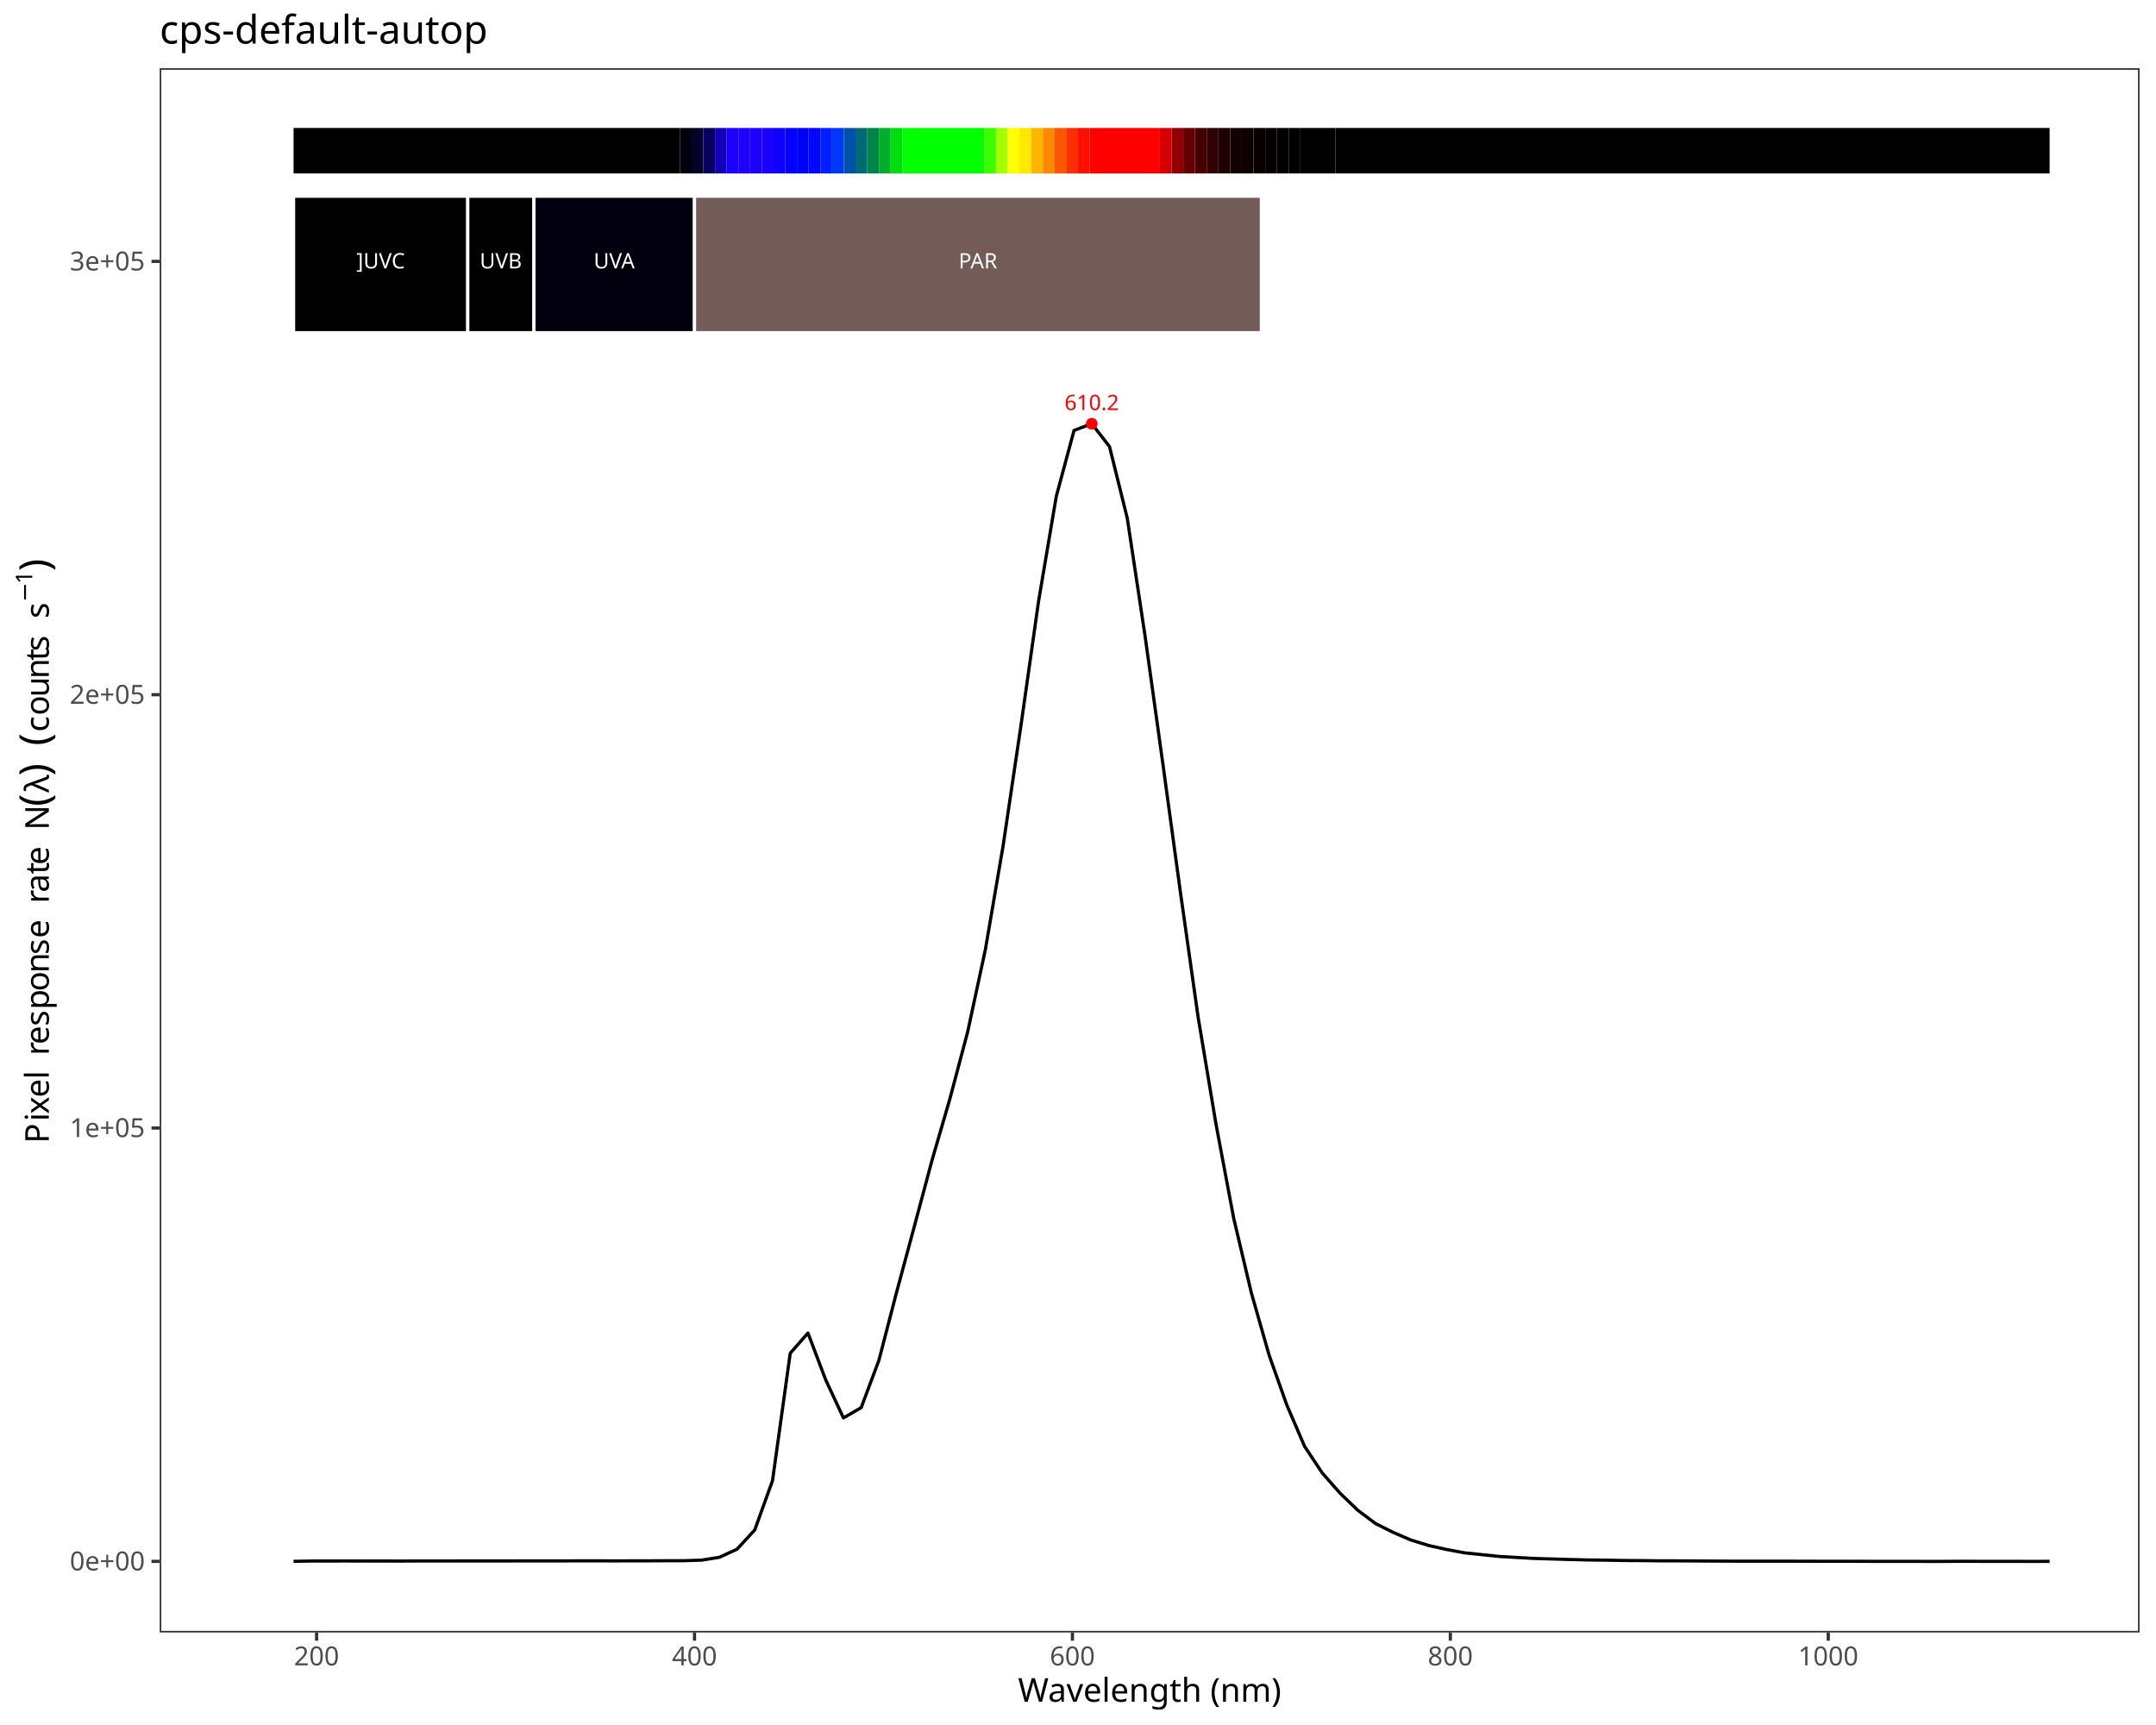
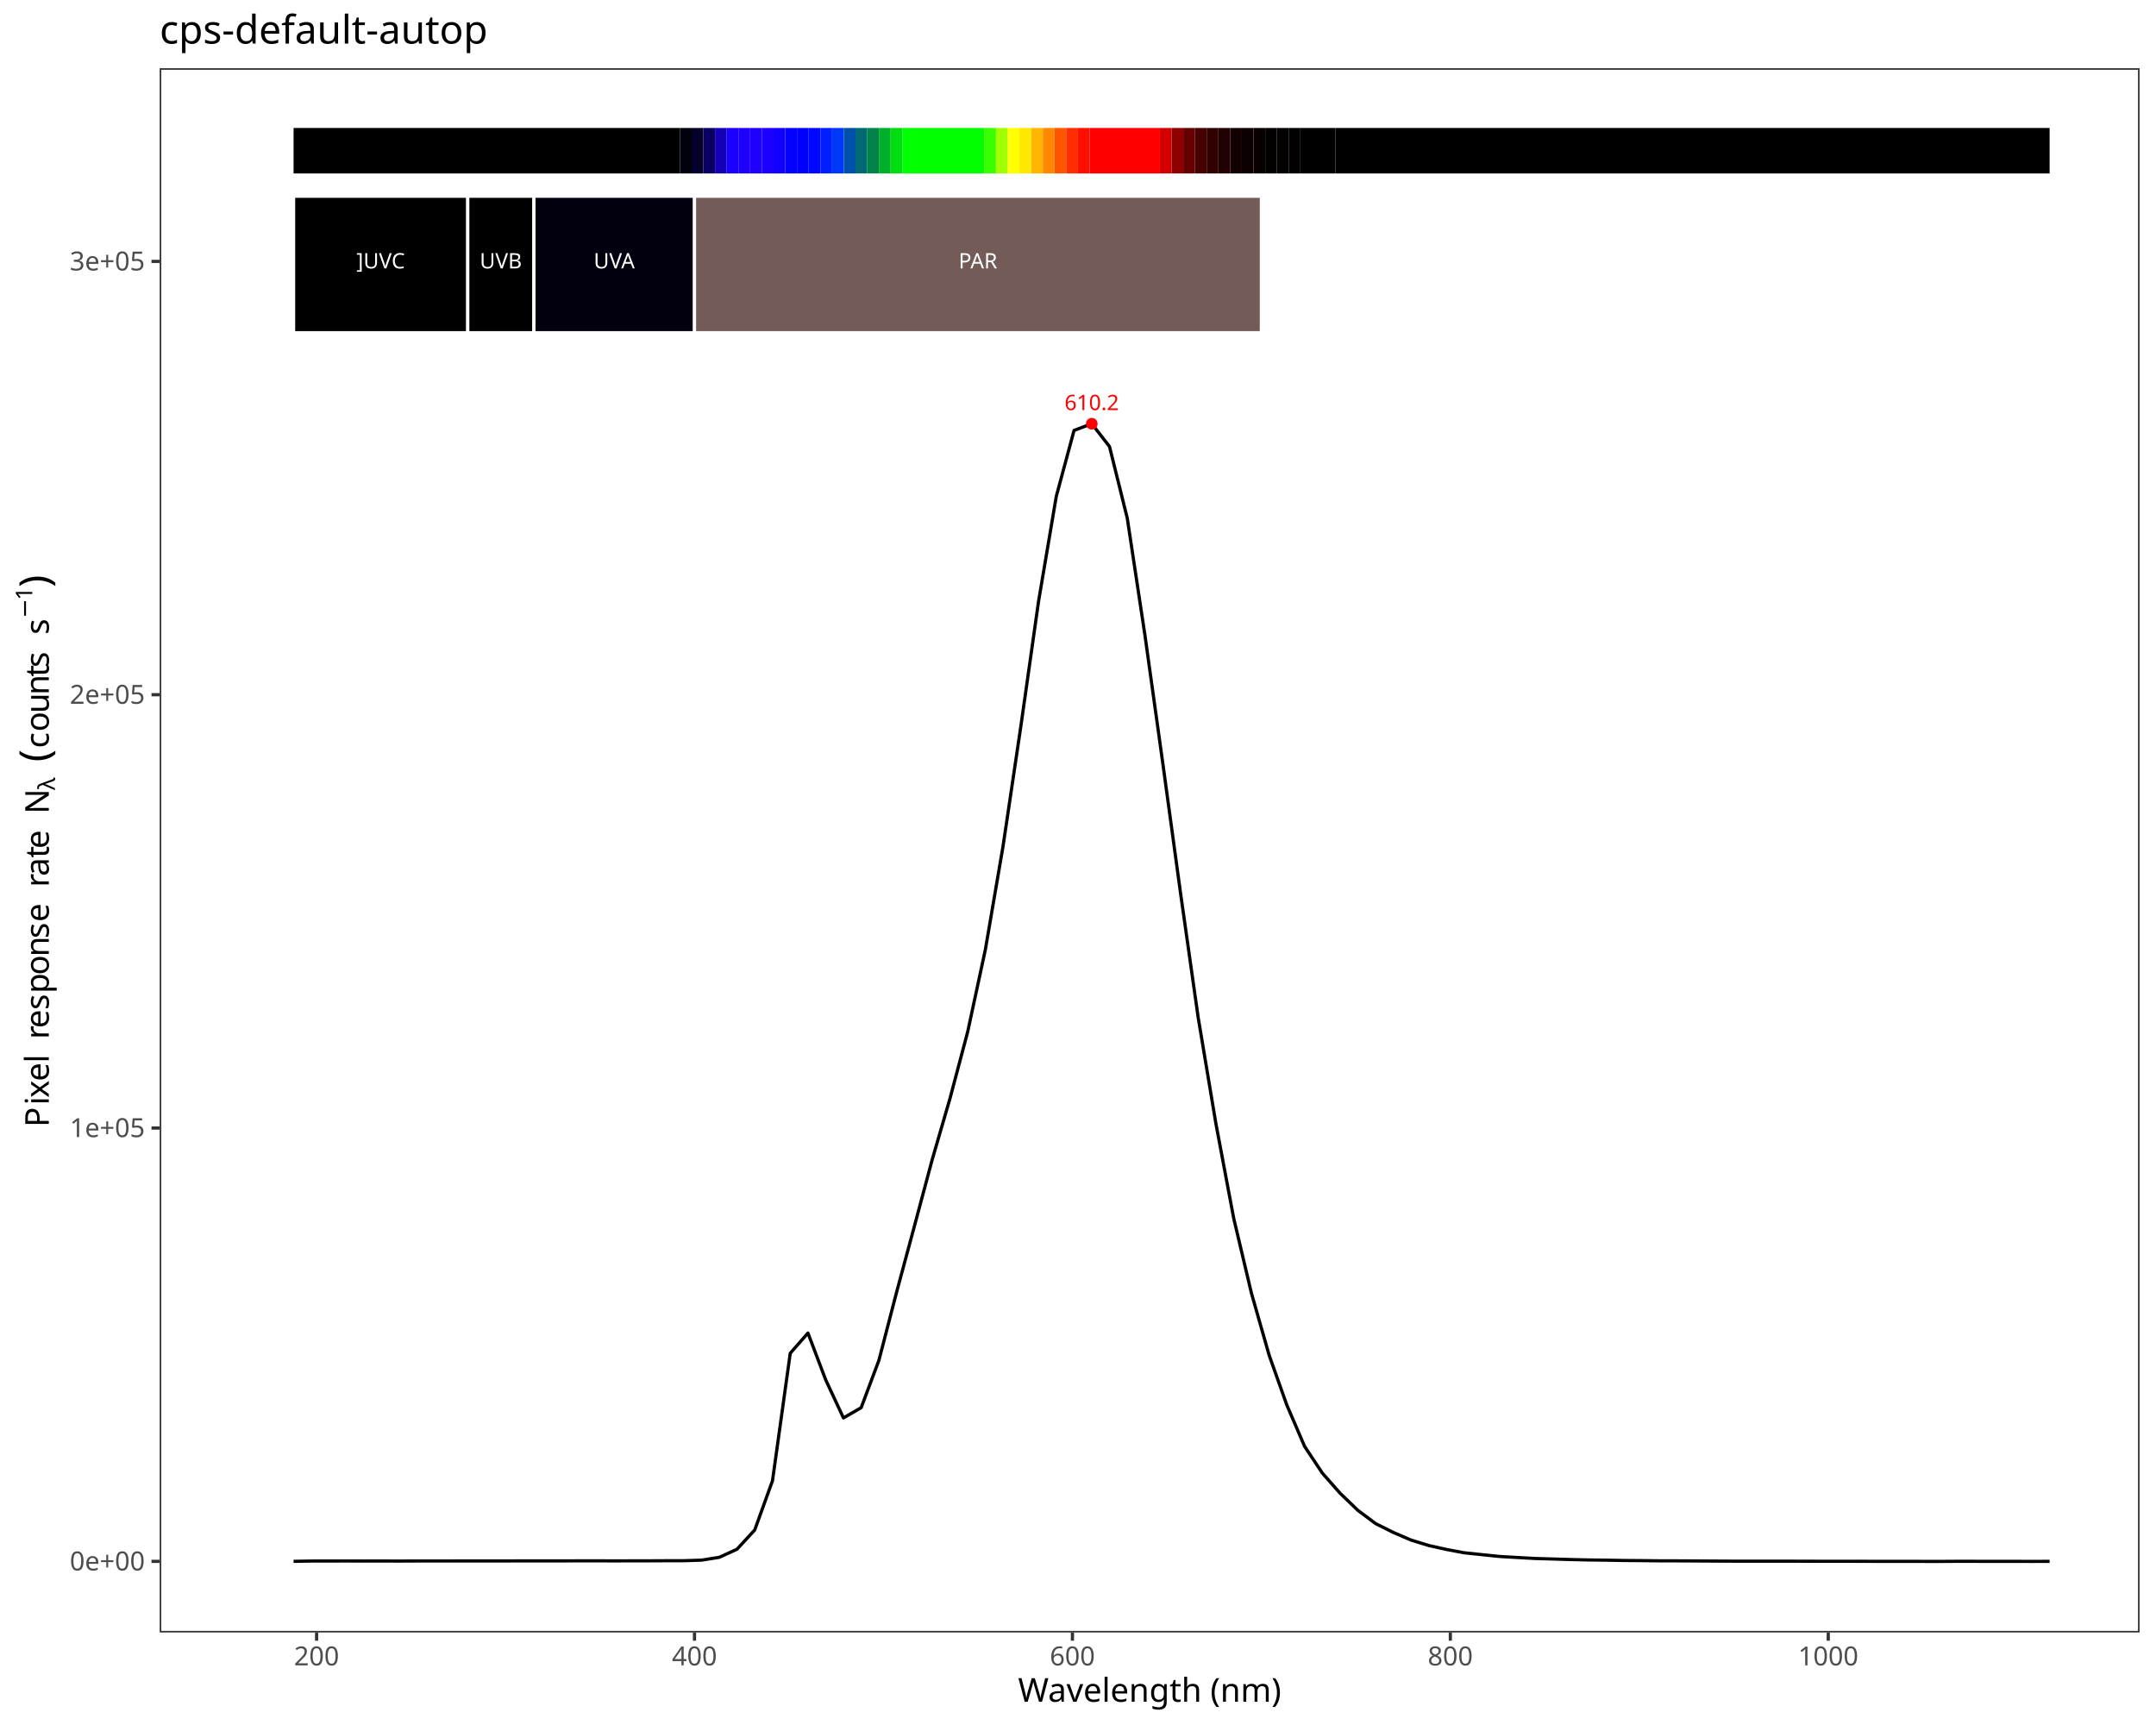
<svg xmlns="http://www.w3.org/2000/svg" class="svglite" data-engine-version="2.0" width="720.00pt" height="576.00pt" viewBox="0 0 720.00 576.00">
  <defs>
    <style type="text/css">
    .svglite line, .svglite polyline, .svglite polygon, .svglite path, .svglite rect, .svglite circle {
      fill: none;
      stroke: #000000;
      stroke-linecap: round;
      stroke-linejoin: round;
      stroke-miterlimit: 10.00;
    }
  </style>
  </defs>
  <rect width="100%" height="100%" style="stroke: none; fill: #FFFFFF;" />
  <defs>
    <clipPath id="cpMC4wMHw3MjAuMDB8MC4wMHw1NzYuMDA=">
      <rect x="0.00" y="0.00" width="720.00" height="576.00" />
    </clipPath>
  </defs>
  <g clip-path="url(#cpMC4wMHw3MjAuMDB8MC4wMHw1NzYuMDA=)">
    <rect x="0.00" y="0.00" width="720.00" height="576.00" style="stroke-width: 1.07; stroke: #FFFFFF; fill: #FFFFFF;" />
  </g>
  <defs>
    <clipPath id="cpNTMuMzN8NzE0LjUyfDIyLjc4fDU0NS4xMQ==">
      <rect x="53.33" y="22.78" width="661.19" height="522.33" />
    </clipPath>
  </defs>
  <g clip-path="url(#cpNTMuMzN8NzE0LjUyfDIyLjc4fDU0NS4xMQ==)">
    <rect x="53.33" y="22.78" width="661.19" height="522.33" style="stroke-width: 1.07; stroke: none; fill: #FFFFFF;" />
    <polyline points="98.04,521.35 103.97,521.25 109.89,521.24 115.81,521.23 121.74,521.25 127.66,521.24 133.58,521.26 139.51,521.23 145.43,521.23 151.36,521.23 157.28,521.22 163.20,521.22 169.13,521.22 175.05,521.20 180.97,521.20 186.90,521.20 192.82,521.19 198.74,521.18 204.67,521.20 210.59,521.19 216.51,521.18 222.44,521.15 228.36,521.14 234.28,520.95 240.21,520.01 246.13,517.30 252.05,510.87 257.98,494.42 263.90,451.87 269.82,445.12 275.75,460.77 281.67,473.46 287.59,470.04 293.52,454.20 299.44,431.40 305.37,409.41 311.29,387.28 317.21,366.94 323.14,344.61 329.06,317.11 334.98,282.49 340.91,242.54 346.83,200.78 352.75,165.73 358.68,143.72 364.60,141.49 370.52,149.11 376.45,173.01 382.37,212.20 388.29,254.67 394.22,298.06 400.14,339.80 406.06,375.23 411.99,406.77 417.91,431.78 423.83,452.52 429.76,469.22 435.68,482.98 441.60,491.89 447.53,498.62 453.45,504.31 459.38,508.75 465.30,511.70 471.22,514.25 477.15,516.07 483.07,517.39 488.99,518.50 494.92,519.12 500.84,519.73 506.76,520.07 512.69,520.40 518.61,520.57 524.53,520.75 530.46,520.89 536.38,520.96 542.30,521.07 548.23,521.11 554.15,521.18 560.07,521.19 566.00,521.22 571.92,521.26 577.84,521.29 583.77,521.30 589.69,521.30 595.61,521.30 601.54,521.31 607.46,521.33 613.38,521.33 619.31,521.33 625.23,521.35 631.16,521.35 637.08,521.35 643.00,521.37 648.93,521.37 654.85,521.33 660.77,521.35 666.70,521.35 672.62,521.36 678.54,521.37 684.47,521.36 " style="stroke-width: 1.07; stroke-linecap: butt;" />
    <text x="364.60" y="136.93" text-anchor="middle" style="font-size: 7.11px; fill: #FF0000; font-family: sans;" textLength="17.80px" lengthAdjust="spacingAndGlyphs">610.2</text>
    <circle cx="364.60" cy="141.49" r="1.95" style="stroke-width: 0.71; stroke: none; fill: #FF0000;" />
    <rect x="98.04" y="42.73" width="129.01" height="15.19" style="stroke-width: 1.07; stroke: none; stroke-linecap: square; stroke-linejoin: miter; fill: #000000;" />
    <rect x="227.06" y="42.73" width="3.91" height="15.19" style="stroke-width: 1.07; stroke: none; stroke-linecap: square; stroke-linejoin: miter; fill: #01000D;" />
    <rect x="230.97" y="42.73" width="3.91" height="15.19" style="stroke-width: 1.07; stroke: none; stroke-linecap: square; stroke-linejoin: miter; fill: #050029;" />
    <rect x="234.88" y="42.73" width="3.91" height="15.19" style="stroke-width: 1.07; stroke: none; stroke-linecap: square; stroke-linejoin: miter; fill: #0A0060;" />
    <rect x="238.79" y="42.73" width="3.91" height="15.19" style="stroke-width: 1.07; stroke: none; stroke-linecap: square; stroke-linejoin: miter; fill: #1300B7;" />
    <rect x="242.70" y="42.73" width="3.91" height="15.19" style="stroke-width: 1.07; stroke: none; stroke-linecap: square; stroke-linejoin: miter; fill: #1B00FF;" />
    <rect x="246.60" y="42.73" width="3.91" height="15.19" style="stroke-width: 1.07; stroke: none; stroke-linecap: square; stroke-linejoin: miter; fill: #1E00FF;" />
    <rect x="250.51" y="42.73" width="3.91" height="15.19" style="stroke-width: 1.07; stroke: none; stroke-linecap: square; stroke-linejoin: miter; fill: #1D00FF;" />
    <rect x="254.42" y="42.73" width="3.91" height="15.19" style="stroke-width: 1.07; stroke: none; stroke-linecap: square; stroke-linejoin: miter; fill: #1900FF;" />
    <rect x="258.33" y="42.73" width="3.91" height="15.19" style="stroke-width: 1.07; stroke: none; stroke-linecap: square; stroke-linejoin: miter; fill: #1000FF;" />
    <rect x="262.24" y="42.73" width="3.91" height="15.19" style="stroke-width: 1.07; stroke: none; stroke-linecap: square; stroke-linejoin: miter; fill: #0400FF;" />
    <rect x="266.15" y="42.73" width="3.91" height="15.19" style="stroke-width: 1.07; stroke: none; stroke-linecap: square; stroke-linejoin: miter; fill: #0000FF;" />
    <rect x="270.06" y="42.73" width="3.91" height="15.19" style="stroke-width: 1.07; stroke: none; stroke-linecap: square; stroke-linejoin: miter; fill: #0008FF;" />
    <rect x="273.97" y="42.73" width="3.91" height="15.19" style="stroke-width: 1.07; stroke: none; stroke-linecap: square; stroke-linejoin: miter; fill: #001FFF;" />
    <rect x="277.88" y="42.73" width="3.91" height="15.19" style="stroke-width: 1.07; stroke: none; stroke-linecap: square; stroke-linejoin: miter; fill: #0038F9;" />
    <rect x="281.79" y="42.73" width="3.91" height="15.19" style="stroke-width: 1.07; stroke: none; stroke-linecap: square; stroke-linejoin: miter; fill: #0051AC;" />
    <rect x="285.70" y="42.73" width="3.91" height="15.19" style="stroke-width: 1.07; stroke: none; stroke-linecap: square; stroke-linejoin: miter; fill: #006972;" />
    <rect x="289.61" y="42.73" width="3.91" height="15.19" style="stroke-width: 1.07; stroke: none; stroke-linecap: square; stroke-linejoin: miter; fill: #00844A;" />
    <rect x="293.52" y="42.73" width="3.91" height="15.19" style="stroke-width: 1.07; stroke: none; stroke-linecap: square; stroke-linejoin: miter; fill: #00AF2A;" />
    <rect x="297.43" y="42.73" width="3.91" height="15.19" style="stroke-width: 1.07; stroke: none; stroke-linecap: square; stroke-linejoin: miter; fill: #00DE10;" />
    <rect x="301.34" y="42.73" width="27.37" height="15.19" style="stroke-width: 1.07; stroke: none; stroke-linecap: square; stroke-linejoin: miter; fill: #00FF00;" />
    <rect x="328.70" y="42.73" width="3.91" height="15.19" style="stroke-width: 1.07; stroke: none; stroke-linecap: square; stroke-linejoin: miter; fill: #3AFF00;" />
    <rect x="332.61" y="42.73" width="3.91" height="15.19" style="stroke-width: 1.07; stroke: none; stroke-linecap: square; stroke-linejoin: miter; fill: #A0FF00;" />
    <rect x="336.52" y="42.73" width="3.91" height="15.19" style="stroke-width: 1.07; stroke: none; stroke-linecap: square; stroke-linejoin: miter; fill: #FFFF00;" />
    <rect x="340.43" y="42.73" width="3.91" height="15.19" style="stroke-width: 1.07; stroke: none; stroke-linecap: square; stroke-linejoin: miter; fill: #FFE800;" />
    <rect x="344.34" y="42.73" width="3.91" height="15.19" style="stroke-width: 1.07; stroke: none; stroke-linecap: square; stroke-linejoin: miter; fill: #FFB600;" />
    <rect x="348.25" y="42.73" width="3.91" height="15.19" style="stroke-width: 1.07; stroke: none; stroke-linecap: square; stroke-linejoin: miter; fill: #FF8800;" />
    <rect x="352.16" y="42.73" width="3.91" height="15.19" style="stroke-width: 1.07; stroke: none; stroke-linecap: square; stroke-linejoin: miter; fill: #FF5500;" />
    <rect x="356.07" y="42.73" width="3.91" height="15.19" style="stroke-width: 1.07; stroke: none; stroke-linecap: square; stroke-linejoin: miter; fill: #FF2E00;" />
    <rect x="359.98" y="42.73" width="3.91" height="15.19" style="stroke-width: 1.07; stroke: none; stroke-linecap: square; stroke-linejoin: miter; fill: #FF0F00;" />
    <rect x="363.89" y="42.73" width="23.46" height="15.19" style="stroke-width: 1.07; stroke: none; stroke-linecap: square; stroke-linejoin: miter; fill: #FF0000;" />
    <rect x="387.35" y="42.73" width="3.91" height="15.19" style="stroke-width: 1.07; stroke: none; stroke-linecap: square; stroke-linejoin: miter; fill: #D40000;" />
    <rect x="391.26" y="42.73" width="3.91" height="15.19" style="stroke-width: 1.07; stroke: none; stroke-linecap: square; stroke-linejoin: miter; fill: #910000;" />
    <rect x="395.16" y="42.73" width="3.91" height="15.19" style="stroke-width: 1.07; stroke: none; stroke-linecap: square; stroke-linejoin: miter; fill: #660000;" />
    <rect x="399.07" y="42.73" width="3.91" height="15.19" style="stroke-width: 1.07; stroke: none; stroke-linecap: square; stroke-linejoin: miter; fill: #470000;" />
    <rect x="402.98" y="42.73" width="3.91" height="15.19" style="stroke-width: 1.07; stroke: none; stroke-linecap: square; stroke-linejoin: miter; fill: #300000;" />
    <rect x="406.89" y="42.73" width="3.91" height="15.19" style="stroke-width: 1.07; stroke: none; stroke-linecap: square; stroke-linejoin: miter; fill: #200000;" />
    <rect x="410.80" y="42.73" width="3.91" height="15.19" style="stroke-width: 1.07; stroke: none; stroke-linecap: square; stroke-linejoin: miter; fill: #130000;" />
    <rect x="414.71" y="42.73" width="3.91" height="15.19" style="stroke-width: 1.07; stroke: none; stroke-linecap: square; stroke-linejoin: miter; fill: #0C0000;" />
    <rect x="418.62" y="42.73" width="3.91" height="15.19" style="stroke-width: 1.07; stroke: none; stroke-linecap: square; stroke-linejoin: miter; fill: #080000;" />
    <rect x="422.53" y="42.73" width="3.91" height="15.19" style="stroke-width: 1.07; stroke: none; stroke-linecap: square; stroke-linejoin: miter; fill: #050000;" />
    <rect x="426.44" y="42.73" width="3.91" height="15.19" style="stroke-width: 1.07; stroke: none; stroke-linecap: square; stroke-linejoin: miter; fill: #030000;" />
    <rect x="430.35" y="42.73" width="3.91" height="15.19" style="stroke-width: 1.07; stroke: none; stroke-linecap: square; stroke-linejoin: miter; fill: #020000;" />
    <rect x="434.26" y="42.73" width="11.73" height="15.19" style="stroke-width: 1.07; stroke: none; stroke-linecap: square; stroke-linejoin: miter; fill: #010000;" />
    <rect x="445.99" y="42.73" width="238.48" height="15.19" style="stroke-width: 1.07; stroke: none; stroke-linecap: square; stroke-linejoin: miter; fill: #000000;" />
    <rect x="98.04" y="65.52" width="58.17" height="45.58" style="stroke-width: 1.07; stroke: #FFFFFF; stroke-linecap: square; stroke-linejoin: miter; fill: #000000;" />
    <rect x="156.21" y="65.52" width="22.09" height="45.58" style="stroke-width: 1.07; stroke: #FFFFFF; stroke-linecap: square; stroke-linejoin: miter; fill: #000000;" />
    <rect x="178.30" y="65.52" width="53.64" height="45.58" style="stroke-width: 1.07; stroke: #FFFFFF; stroke-linecap: square; stroke-linejoin: miter; fill: #02000F;" />
    <rect x="231.93" y="65.52" width="189.31" height="45.58" style="stroke-width: 1.07; stroke: #FFFFFF; stroke-linecap: square; stroke-linejoin: miter; fill: #735B57;" />
    <text x="127.13" y="89.62" text-anchor="middle" style="font-size: 7.11px; fill: #FFFFFF; font-family: sans;" textLength="17.00px" lengthAdjust="spacingAndGlyphs">]UVC</text>
    <text x="167.25" y="89.62" text-anchor="middle" style="font-size: 7.11px; fill: #FFFFFF; font-family: sans;" textLength="14.63px" lengthAdjust="spacingAndGlyphs">UVB</text>
    <text x="205.12" y="89.62" text-anchor="middle" style="font-size: 7.11px; fill: #FFFFFF; font-family: sans;" textLength="14.63px" lengthAdjust="spacingAndGlyphs">UVA</text>
    <text x="326.59" y="89.62" text-anchor="middle" style="font-size: 7.11px; fill: #FFFFFF; font-family: sans;" textLength="14.63px" lengthAdjust="spacingAndGlyphs">PAR</text>
    <rect x="53.33" y="22.78" width="661.19" height="522.33" style="stroke-width: 1.07; stroke: #333333;" />
  </g>
  <g clip-path="url(#cpMC4wMHw3MjAuMDB8MC4wMHw1NzYuMDA=)">
    <text x="48.40" y="524.38" text-anchor="end" style="font-size: 8.80px; fill: #4D4D4D; font-family: sans;" textLength="24.72px" lengthAdjust="spacingAndGlyphs">0e+00</text>
    <text x="48.40" y="379.69" text-anchor="end" style="font-size: 8.80px; fill: #4D4D4D; font-family: sans;" textLength="24.72px" lengthAdjust="spacingAndGlyphs">1e+05</text>
    <text x="48.40" y="235.00" text-anchor="end" style="font-size: 8.80px; fill: #4D4D4D; font-family: sans;" textLength="24.72px" lengthAdjust="spacingAndGlyphs">2e+05</text>
    <text x="48.40" y="90.31" text-anchor="end" style="font-size: 8.80px; fill: #4D4D4D; font-family: sans;" textLength="24.72px" lengthAdjust="spacingAndGlyphs">3e+05</text>
    <polyline points="50.59,521.35 53.33,521.35 " style="stroke-width: 1.07; stroke: #333333; stroke-linecap: butt;" />
    <polyline points="50.59,376.66 53.33,376.66 " style="stroke-width: 1.07; stroke: #333333; stroke-linecap: butt;" />
    <polyline points="50.59,231.97 53.33,231.97 " style="stroke-width: 1.07; stroke: #333333; stroke-linecap: butt;" />
    <polyline points="50.59,87.28 53.33,87.28 " style="stroke-width: 1.07; stroke: #333333; stroke-linecap: butt;" />
    <polyline points="105.73,547.85 105.73,545.11 " style="stroke-width: 1.07; stroke: #333333; stroke-linecap: butt;" />
    <polyline points="231.93,547.85 231.93,545.11 " style="stroke-width: 1.07; stroke: #333333; stroke-linecap: butt;" />
    <polyline points="358.14,547.85 358.14,545.11 " style="stroke-width: 1.07; stroke: #333333; stroke-linecap: butt;" />
    <polyline points="484.34,547.85 484.34,545.11 " style="stroke-width: 1.07; stroke: #333333; stroke-linecap: butt;" />
    <polyline points="610.55,547.85 610.55,545.11 " style="stroke-width: 1.07; stroke: #333333; stroke-linecap: butt;" />
    <text x="105.73" y="556.10" text-anchor="middle" style="font-size: 8.80px; fill: #4D4D4D; font-family: sans;" textLength="14.68px" lengthAdjust="spacingAndGlyphs">200</text>
    <text x="231.93" y="556.10" text-anchor="middle" style="font-size: 8.80px; fill: #4D4D4D; font-family: sans;" textLength="14.68px" lengthAdjust="spacingAndGlyphs">400</text>
    <text x="358.14" y="556.10" text-anchor="middle" style="font-size: 8.80px; fill: #4D4D4D; font-family: sans;" textLength="14.68px" lengthAdjust="spacingAndGlyphs">600</text>
    <text x="484.34" y="556.10" text-anchor="middle" style="font-size: 8.80px; fill: #4D4D4D; font-family: sans;" textLength="14.68px" lengthAdjust="spacingAndGlyphs">800</text>
    <text x="610.55" y="556.10" text-anchor="middle" style="font-size: 8.80px; fill: #4D4D4D; font-family: sans;" textLength="19.58px" lengthAdjust="spacingAndGlyphs">1000</text>
    <text x="383.93" y="568.24" text-anchor="middle" style="font-size: 11.00px; font-family: sans;" textLength="83.76px" lengthAdjust="spacingAndGlyphs">Wavelength (nm)</text>
-     <text transform="translate(16.30,381.76) rotate(-90)" style="font-size: 11.00px; font-family: sans;" textLength="7.34px" lengthAdjust="spacingAndGlyphs">P</text>
-     <text transform="translate(16.30,374.42) rotate(-90)" style="font-size: 11.00px; font-family: sans;" textLength="2.44px" lengthAdjust="spacingAndGlyphs">i</text>
-     <text transform="translate(16.30,371.98) rotate(-90)" style="font-size: 11.00px; font-family: sans;" textLength="5.50px" lengthAdjust="spacingAndGlyphs">x</text>
-     <text transform="translate(16.30,366.47) rotate(-90)" style="font-size: 11.00px; font-family: sans;" textLength="6.12px" lengthAdjust="spacingAndGlyphs">e</text>
-     <text transform="translate(16.30,360.36) rotate(-90)" style="font-size: 11.00px; font-family: sans;" textLength="2.44px" lengthAdjust="spacingAndGlyphs">l</text>
-     <text transform="translate(16.30,357.91) rotate(-90)" style="font-size: 11.00px; font-family: sans;" textLength="2.75px" lengthAdjust="spacingAndGlyphs"> </text>
-     <text transform="translate(16.30,355.16) rotate(-90)" style="font-size: 11.00px; font-family: sans;" textLength="2.75px" lengthAdjust="spacingAndGlyphs"> </text>
-     <text transform="translate(16.30,352.41) rotate(-90)" style="font-size: 11.00px; font-family: sans;" textLength="3.66px" lengthAdjust="spacingAndGlyphs">r</text>
-     <text transform="translate(16.30,348.75) rotate(-90)" style="font-size: 11.00px; font-family: sans;" textLength="6.12px" lengthAdjust="spacingAndGlyphs">e</text>
-     <text transform="translate(16.30,342.63) rotate(-90)" style="font-size: 11.00px; font-family: sans;" textLength="5.50px" lengthAdjust="spacingAndGlyphs">s</text>
-     <text transform="translate(16.30,337.12) rotate(-90)" style="font-size: 11.00px; font-family: sans;" textLength="6.12px" lengthAdjust="spacingAndGlyphs">p</text>
-     <text transform="translate(16.30,331.01) rotate(-90)" style="font-size: 11.00px; font-family: sans;" textLength="6.12px" lengthAdjust="spacingAndGlyphs">o</text>
-     <text transform="translate(16.30,324.89) rotate(-90)" style="font-size: 11.00px; font-family: sans;" textLength="6.12px" lengthAdjust="spacingAndGlyphs">n</text>
-     <text transform="translate(16.30,318.77) rotate(-90)" style="font-size: 11.00px; font-family: sans;" textLength="5.50px" lengthAdjust="spacingAndGlyphs">s</text>
-     <text transform="translate(16.30,313.26) rotate(-90)" style="font-size: 11.00px; font-family: sans;" textLength="6.12px" lengthAdjust="spacingAndGlyphs">e</text>
-     <text transform="translate(16.30,307.15) rotate(-90)" style="font-size: 11.00px; font-family: sans;" textLength="2.75px" lengthAdjust="spacingAndGlyphs"> </text>
-     <text transform="translate(16.30,304.39) rotate(-90)" style="font-size: 11.00px; font-family: sans;" textLength="2.75px" lengthAdjust="spacingAndGlyphs"> </text>
-     <text transform="translate(16.30,301.64) rotate(-90)" style="font-size: 11.00px; font-family: sans;" textLength="3.66px" lengthAdjust="spacingAndGlyphs">r</text>
-     <text transform="translate(16.30,297.98) rotate(-90)" style="font-size: 11.00px; font-family: sans;" textLength="6.12px" lengthAdjust="spacingAndGlyphs">a</text>
-     <text transform="translate(16.30,291.86) rotate(-90)" style="font-size: 11.00px; font-family: sans;" textLength="3.06px" lengthAdjust="spacingAndGlyphs">t</text>
-     <text transform="translate(16.30,288.81) rotate(-90)" style="font-size: 11.00px; font-family: sans;" textLength="6.12px" lengthAdjust="spacingAndGlyphs">e</text>
-     <text transform="translate(16.30,282.69) rotate(-90)" style="font-size: 11.00px; font-family: sans;" textLength="2.75px" lengthAdjust="spacingAndGlyphs"> </text>
-     <text transform="translate(16.30,279.93) rotate(-90)" style="font-size: 11.00px; font-family: sans;" textLength="2.75px" lengthAdjust="spacingAndGlyphs"> </text>
-     <text transform="translate(16.30,277.18) rotate(-90)" style="font-size: 11.00px; font-family: sans;" textLength="7.95px" lengthAdjust="spacingAndGlyphs">N</text>
-     <text transform="translate(16.30,269.24) rotate(-90)" style="font-size: 13.75px; font-family: sans;" textLength="4.58px" lengthAdjust="spacingAndGlyphs">(</text>
-     <text transform="translate(16.30,264.66) rotate(-90)" style="font-size: 11.00px; font-family: sans;" textLength="5.60px" lengthAdjust="spacingAndGlyphs">λ</text>
-     <text transform="translate(16.30,259.05) rotate(-90)" style="font-size: 13.75px; font-family: sans;" textLength="4.57px" lengthAdjust="spacingAndGlyphs">)</text>
-     <text transform="translate(16.30,254.48) rotate(-90)" style="font-size: 11.00px; font-family: sans;" textLength="2.75px" lengthAdjust="spacingAndGlyphs"> </text>
-     <text transform="translate(16.30,251.73) rotate(-90)" style="font-size: 11.00px; font-family: sans;" textLength="2.75px" lengthAdjust="spacingAndGlyphs"> </text>
-     <text transform="translate(16.30,248.98) rotate(-90)" style="font-size: 13.75px; font-family: sans;" textLength="4.58px" lengthAdjust="spacingAndGlyphs">(</text>
-     <text transform="translate(16.30,244.40) rotate(-90)" style="font-size: 11.00px; font-family: sans;" textLength="5.50px" lengthAdjust="spacingAndGlyphs">c</text>
-     <text transform="translate(16.30,238.90) rotate(-90)" style="font-size: 11.00px; font-family: sans;" textLength="6.12px" lengthAdjust="spacingAndGlyphs">o</text>
-     <text transform="translate(16.30,232.78) rotate(-90)" style="font-size: 11.00px; font-family: sans;" textLength="6.12px" lengthAdjust="spacingAndGlyphs">u</text>
-     <text transform="translate(16.30,226.66) rotate(-90)" style="font-size: 11.00px; font-family: sans;" textLength="6.12px" lengthAdjust="spacingAndGlyphs">n</text>
-     <text transform="translate(16.30,220.54) rotate(-90)" style="font-size: 11.00px; font-family: sans;" textLength="3.06px" lengthAdjust="spacingAndGlyphs">t</text>
-     <text transform="translate(16.30,217.49) rotate(-90)" style="font-size: 11.00px; font-family: sans;" textLength="5.50px" lengthAdjust="spacingAndGlyphs">s</text>
-     <text transform="translate(16.30,211.98) rotate(-90)" style="font-size: 11.00px; font-family: sans;" textLength="2.75px" lengthAdjust="spacingAndGlyphs"> </text>
-     <text transform="translate(16.30,209.23) rotate(-90)" style="font-size: 11.00px; font-family: sans;" textLength="2.75px" lengthAdjust="spacingAndGlyphs"> </text>
-     <text transform="translate(16.30,206.48) rotate(-90)" style="font-size: 11.00px; font-family: sans;" textLength="5.50px" lengthAdjust="spacingAndGlyphs">s</text>
-     <text transform="translate(10.78,200.97) rotate(-90)" style="font-size: 7.70px; font-family: sans;" textLength="5.98px" lengthAdjust="spacingAndGlyphs">−</text>
-     <text transform="translate(10.78,194.99) rotate(-90)" style="font-size: 7.70px; font-family: sans;" textLength="4.28px" lengthAdjust="spacingAndGlyphs">1</text>
-     <text transform="translate(16.30,190.71) rotate(-90)" style="font-size: 13.75px; font-family: sans;" textLength="4.57px" lengthAdjust="spacingAndGlyphs">)</text>
+     <text transform="translate(16.30,376.34) rotate(-90)" style="font-size: 11.00px; font-family: sans;" textLength="7.34px" lengthAdjust="spacingAndGlyphs">P</text>
+     <text transform="translate(16.30,369.01) rotate(-90)" style="font-size: 11.00px; font-family: sans;" textLength="2.44px" lengthAdjust="spacingAndGlyphs">i</text>
+     <text transform="translate(16.30,366.56) rotate(-90)" style="font-size: 11.00px; font-family: sans;" textLength="5.50px" lengthAdjust="spacingAndGlyphs">x</text>
+     <text transform="translate(16.30,361.06) rotate(-90)" style="font-size: 11.00px; font-family: sans;" textLength="6.12px" lengthAdjust="spacingAndGlyphs">e</text>
+     <text transform="translate(16.30,354.94) rotate(-90)" style="font-size: 11.00px; font-family: sans;" textLength="2.44px" lengthAdjust="spacingAndGlyphs">l</text>
+     <text transform="translate(16.30,352.50) rotate(-90)" style="font-size: 11.00px; font-family: sans;" textLength="2.75px" lengthAdjust="spacingAndGlyphs"> </text>
+     <text transform="translate(16.30,349.75) rotate(-90)" style="font-size: 11.00px; font-family: sans;" textLength="2.75px" lengthAdjust="spacingAndGlyphs"> </text>
+     <text transform="translate(16.30,346.99) rotate(-90)" style="font-size: 11.00px; font-family: sans;" textLength="3.66px" lengthAdjust="spacingAndGlyphs">r</text>
+     <text transform="translate(16.30,343.33) rotate(-90)" style="font-size: 11.00px; font-family: sans;" textLength="6.12px" lengthAdjust="spacingAndGlyphs">e</text>
+     <text transform="translate(16.30,337.21) rotate(-90)" style="font-size: 11.00px; font-family: sans;" textLength="5.50px" lengthAdjust="spacingAndGlyphs">s</text>
+     <text transform="translate(16.30,331.71) rotate(-90)" style="font-size: 11.00px; font-family: sans;" textLength="6.12px" lengthAdjust="spacingAndGlyphs">p</text>
+     <text transform="translate(16.30,325.59) rotate(-90)" style="font-size: 11.00px; font-family: sans;" textLength="6.12px" lengthAdjust="spacingAndGlyphs">o</text>
+     <text transform="translate(16.30,319.47) rotate(-90)" style="font-size: 11.00px; font-family: sans;" textLength="6.12px" lengthAdjust="spacingAndGlyphs">n</text>
+     <text transform="translate(16.30,313.35) rotate(-90)" style="font-size: 11.00px; font-family: sans;" textLength="5.50px" lengthAdjust="spacingAndGlyphs">s</text>
+     <text transform="translate(16.30,307.85) rotate(-90)" style="font-size: 11.00px; font-family: sans;" textLength="6.12px" lengthAdjust="spacingAndGlyphs">e</text>
+     <text transform="translate(16.30,301.73) rotate(-90)" style="font-size: 11.00px; font-family: sans;" textLength="2.75px" lengthAdjust="spacingAndGlyphs"> </text>
+     <text transform="translate(16.30,298.98) rotate(-90)" style="font-size: 11.00px; font-family: sans;" textLength="2.75px" lengthAdjust="spacingAndGlyphs"> </text>
+     <text transform="translate(16.30,296.23) rotate(-90)" style="font-size: 11.00px; font-family: sans;" textLength="3.66px" lengthAdjust="spacingAndGlyphs">r</text>
+     <text transform="translate(16.30,292.56) rotate(-90)" style="font-size: 11.00px; font-family: sans;" textLength="6.12px" lengthAdjust="spacingAndGlyphs">a</text>
+     <text transform="translate(16.30,286.45) rotate(-90)" style="font-size: 11.00px; font-family: sans;" textLength="3.06px" lengthAdjust="spacingAndGlyphs">t</text>
+     <text transform="translate(16.30,283.39) rotate(-90)" style="font-size: 11.00px; font-family: sans;" textLength="6.12px" lengthAdjust="spacingAndGlyphs">e</text>
+     <text transform="translate(16.30,277.27) rotate(-90)" style="font-size: 11.00px; font-family: sans;" textLength="2.75px" lengthAdjust="spacingAndGlyphs"> </text>
+     <text transform="translate(16.30,274.52) rotate(-90)" style="font-size: 11.00px; font-family: sans;" textLength="2.75px" lengthAdjust="spacingAndGlyphs"> </text>
+     <text transform="translate(16.30,271.77) rotate(-90)" style="font-size: 11.00px; font-family: sans;" textLength="7.95px" lengthAdjust="spacingAndGlyphs">N</text>
+     <text transform="translate(18.34,263.82) rotate(-90)" style="font-size: 7.70px; font-family: sans;" textLength="3.92px" lengthAdjust="spacingAndGlyphs">λ</text>
+     <text transform="translate(16.30,259.90) rotate(-90)" style="font-size: 11.00px; font-family: sans;" textLength="2.75px" lengthAdjust="spacingAndGlyphs"> </text>
+     <text transform="translate(16.30,257.15) rotate(-90)" style="font-size: 11.00px; font-family: sans;" textLength="2.75px" lengthAdjust="spacingAndGlyphs"> </text>
+     <text transform="translate(16.30,254.39) rotate(-90)" style="font-size: 13.75px; font-family: sans;" textLength="4.58px" lengthAdjust="spacingAndGlyphs">(</text>
+     <text transform="translate(16.30,249.82) rotate(-90)" style="font-size: 11.00px; font-family: sans;" textLength="5.50px" lengthAdjust="spacingAndGlyphs">c</text>
+     <text transform="translate(16.30,244.31) rotate(-90)" style="font-size: 11.00px; font-family: sans;" textLength="6.12px" lengthAdjust="spacingAndGlyphs">o</text>
+     <text transform="translate(16.30,238.19) rotate(-90)" style="font-size: 11.00px; font-family: sans;" textLength="6.12px" lengthAdjust="spacingAndGlyphs">u</text>
+     <text transform="translate(16.30,232.07) rotate(-90)" style="font-size: 11.00px; font-family: sans;" textLength="6.12px" lengthAdjust="spacingAndGlyphs">n</text>
+     <text transform="translate(16.30,225.96) rotate(-90)" style="font-size: 11.00px; font-family: sans;" textLength="3.06px" lengthAdjust="spacingAndGlyphs">t</text>
+     <text transform="translate(16.30,222.90) rotate(-90)" style="font-size: 11.00px; font-family: sans;" textLength="5.50px" lengthAdjust="spacingAndGlyphs">s</text>
+     <text transform="translate(16.30,217.40) rotate(-90)" style="font-size: 11.00px; font-family: sans;" textLength="2.75px" lengthAdjust="spacingAndGlyphs"> </text>
+     <text transform="translate(16.30,214.64) rotate(-90)" style="font-size: 11.00px; font-family: sans;" textLength="2.75px" lengthAdjust="spacingAndGlyphs"> </text>
+     <text transform="translate(16.30,211.89) rotate(-90)" style="font-size: 11.00px; font-family: sans;" textLength="5.50px" lengthAdjust="spacingAndGlyphs">s</text>
+     <text transform="translate(10.78,206.39) rotate(-90)" style="font-size: 7.70px; font-family: sans;" textLength="5.98px" lengthAdjust="spacingAndGlyphs">−</text>
+     <text transform="translate(10.78,200.40) rotate(-90)" style="font-size: 7.70px; font-family: sans;" textLength="4.28px" lengthAdjust="spacingAndGlyphs">1</text>
+     <text transform="translate(16.30,196.12) rotate(-90)" style="font-size: 13.75px; font-family: sans;" textLength="4.57px" lengthAdjust="spacingAndGlyphs">)</text>
    <text x="53.33" y="14.56" style="font-size: 13.20px; font-family: sans;" textLength="102.01px" lengthAdjust="spacingAndGlyphs">cps-default-autop</text>
  </g>
</svg>
